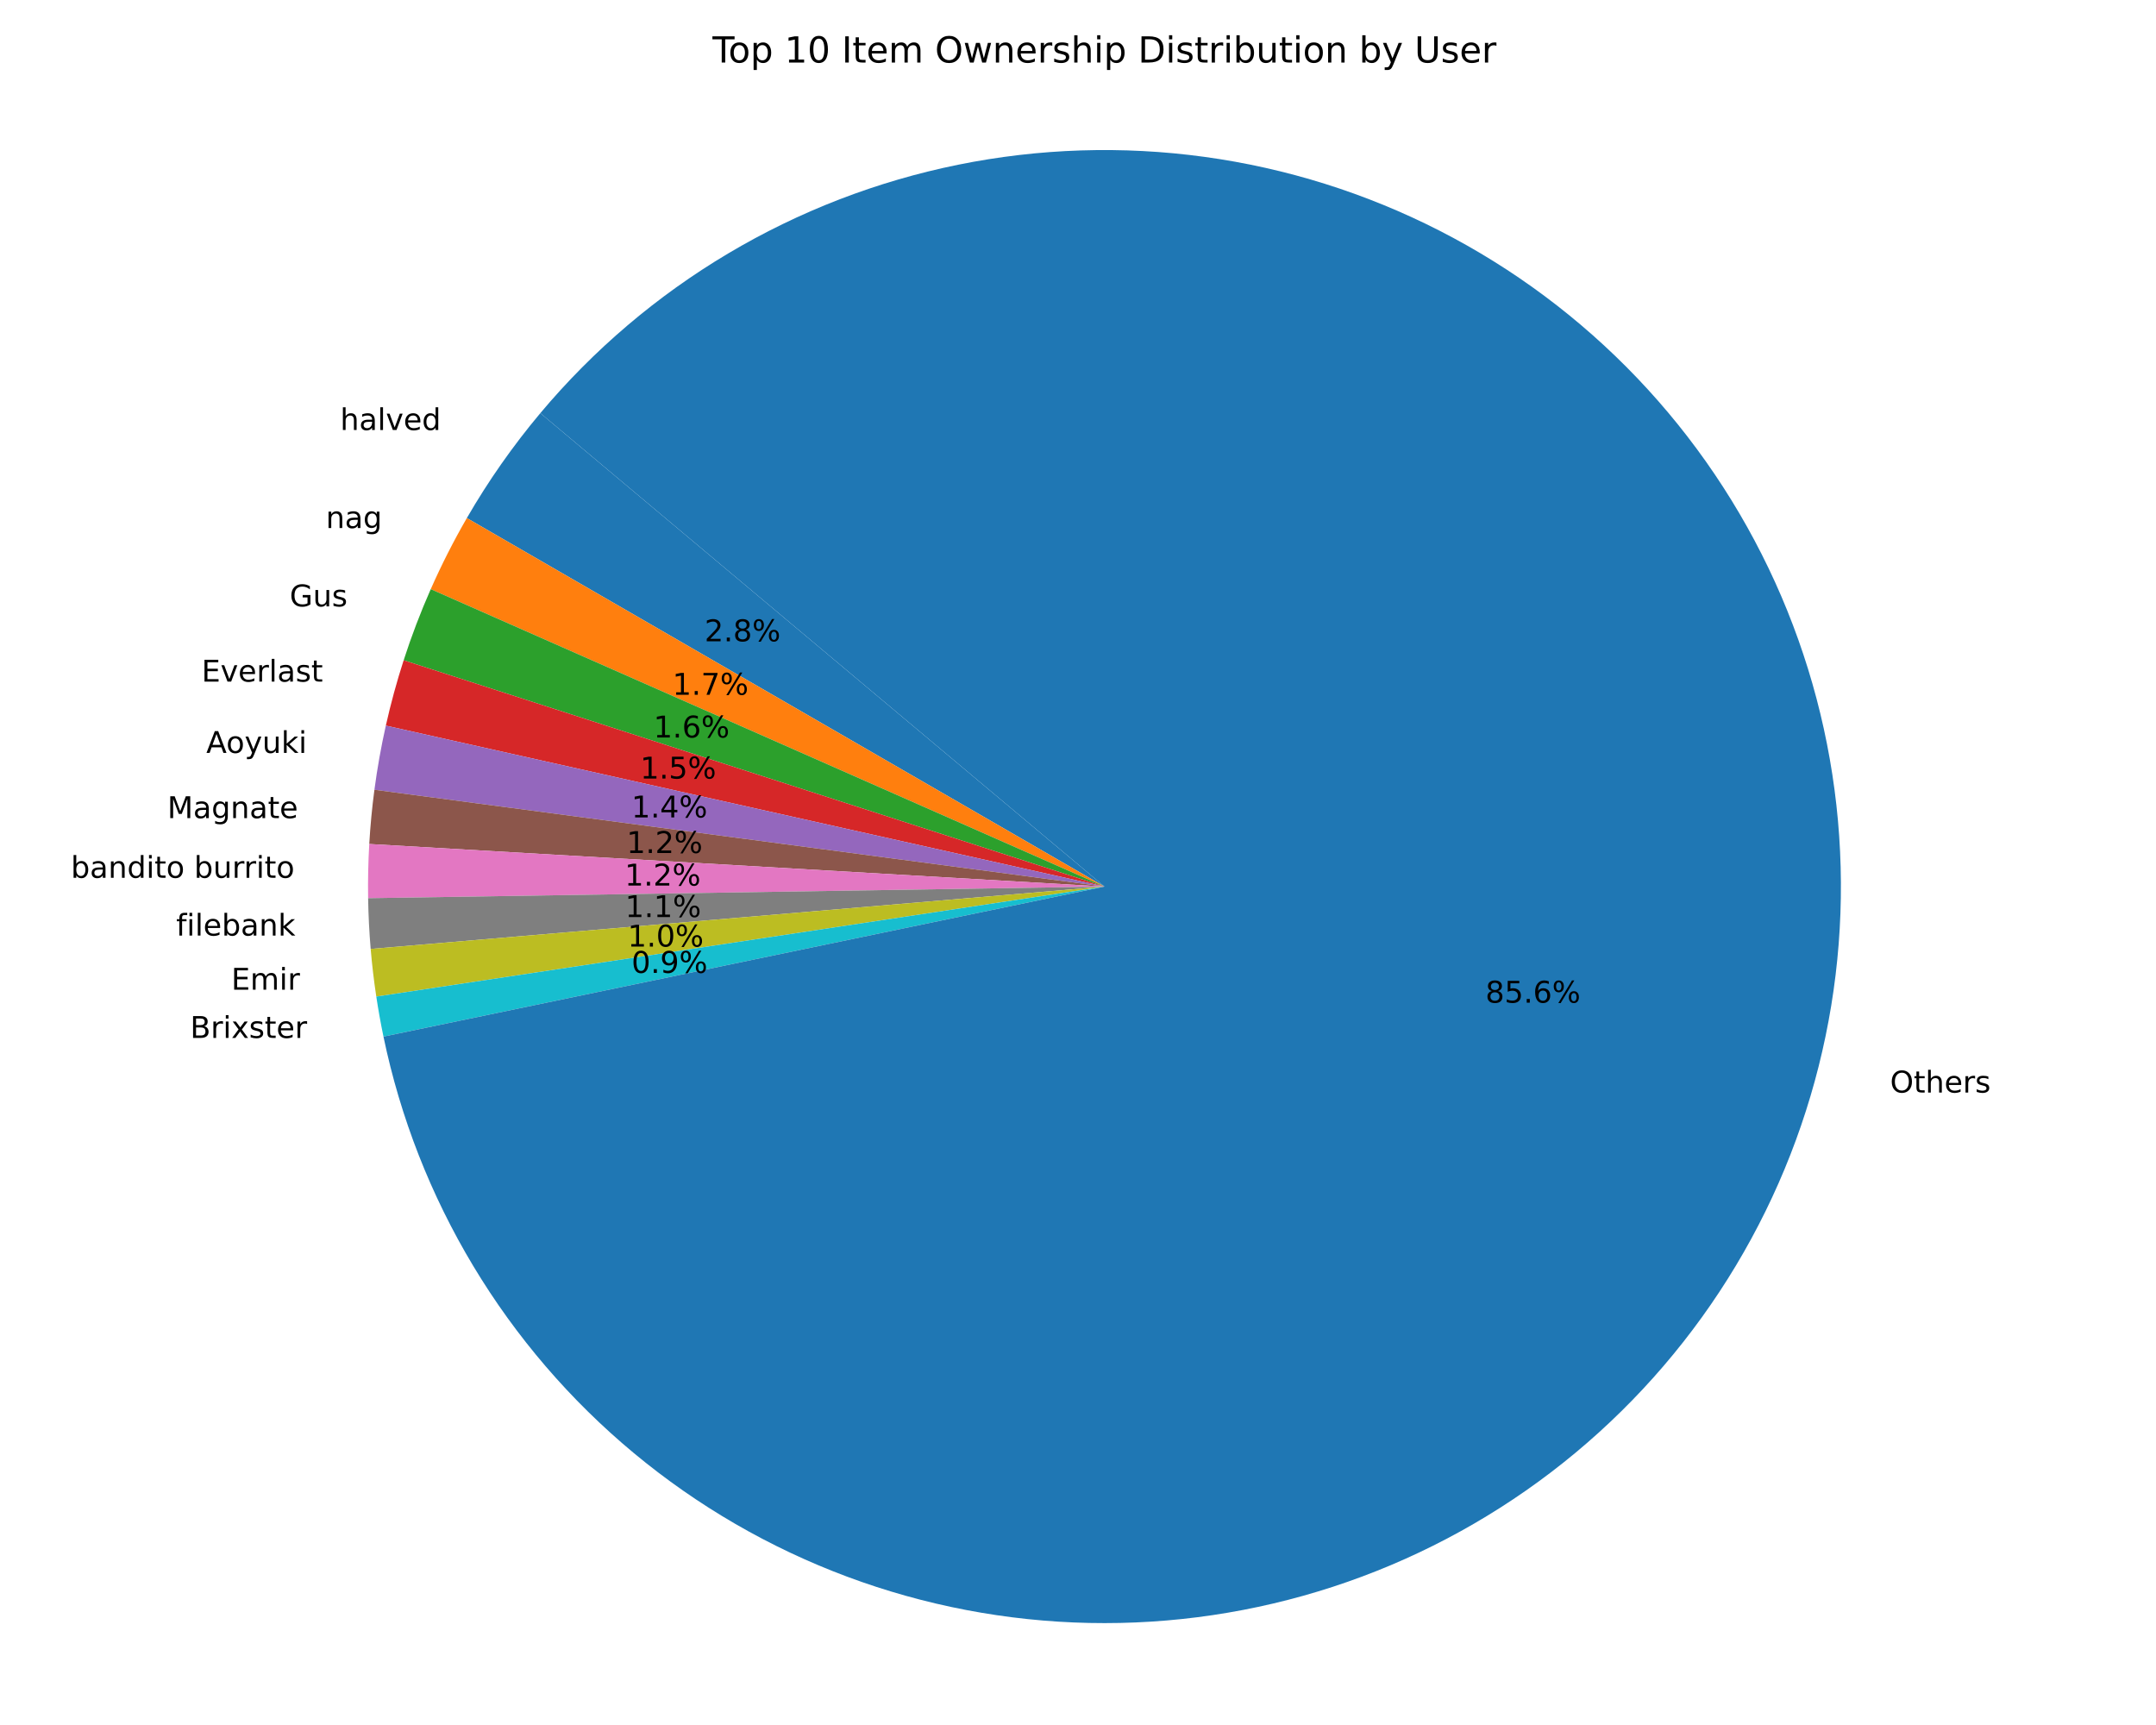
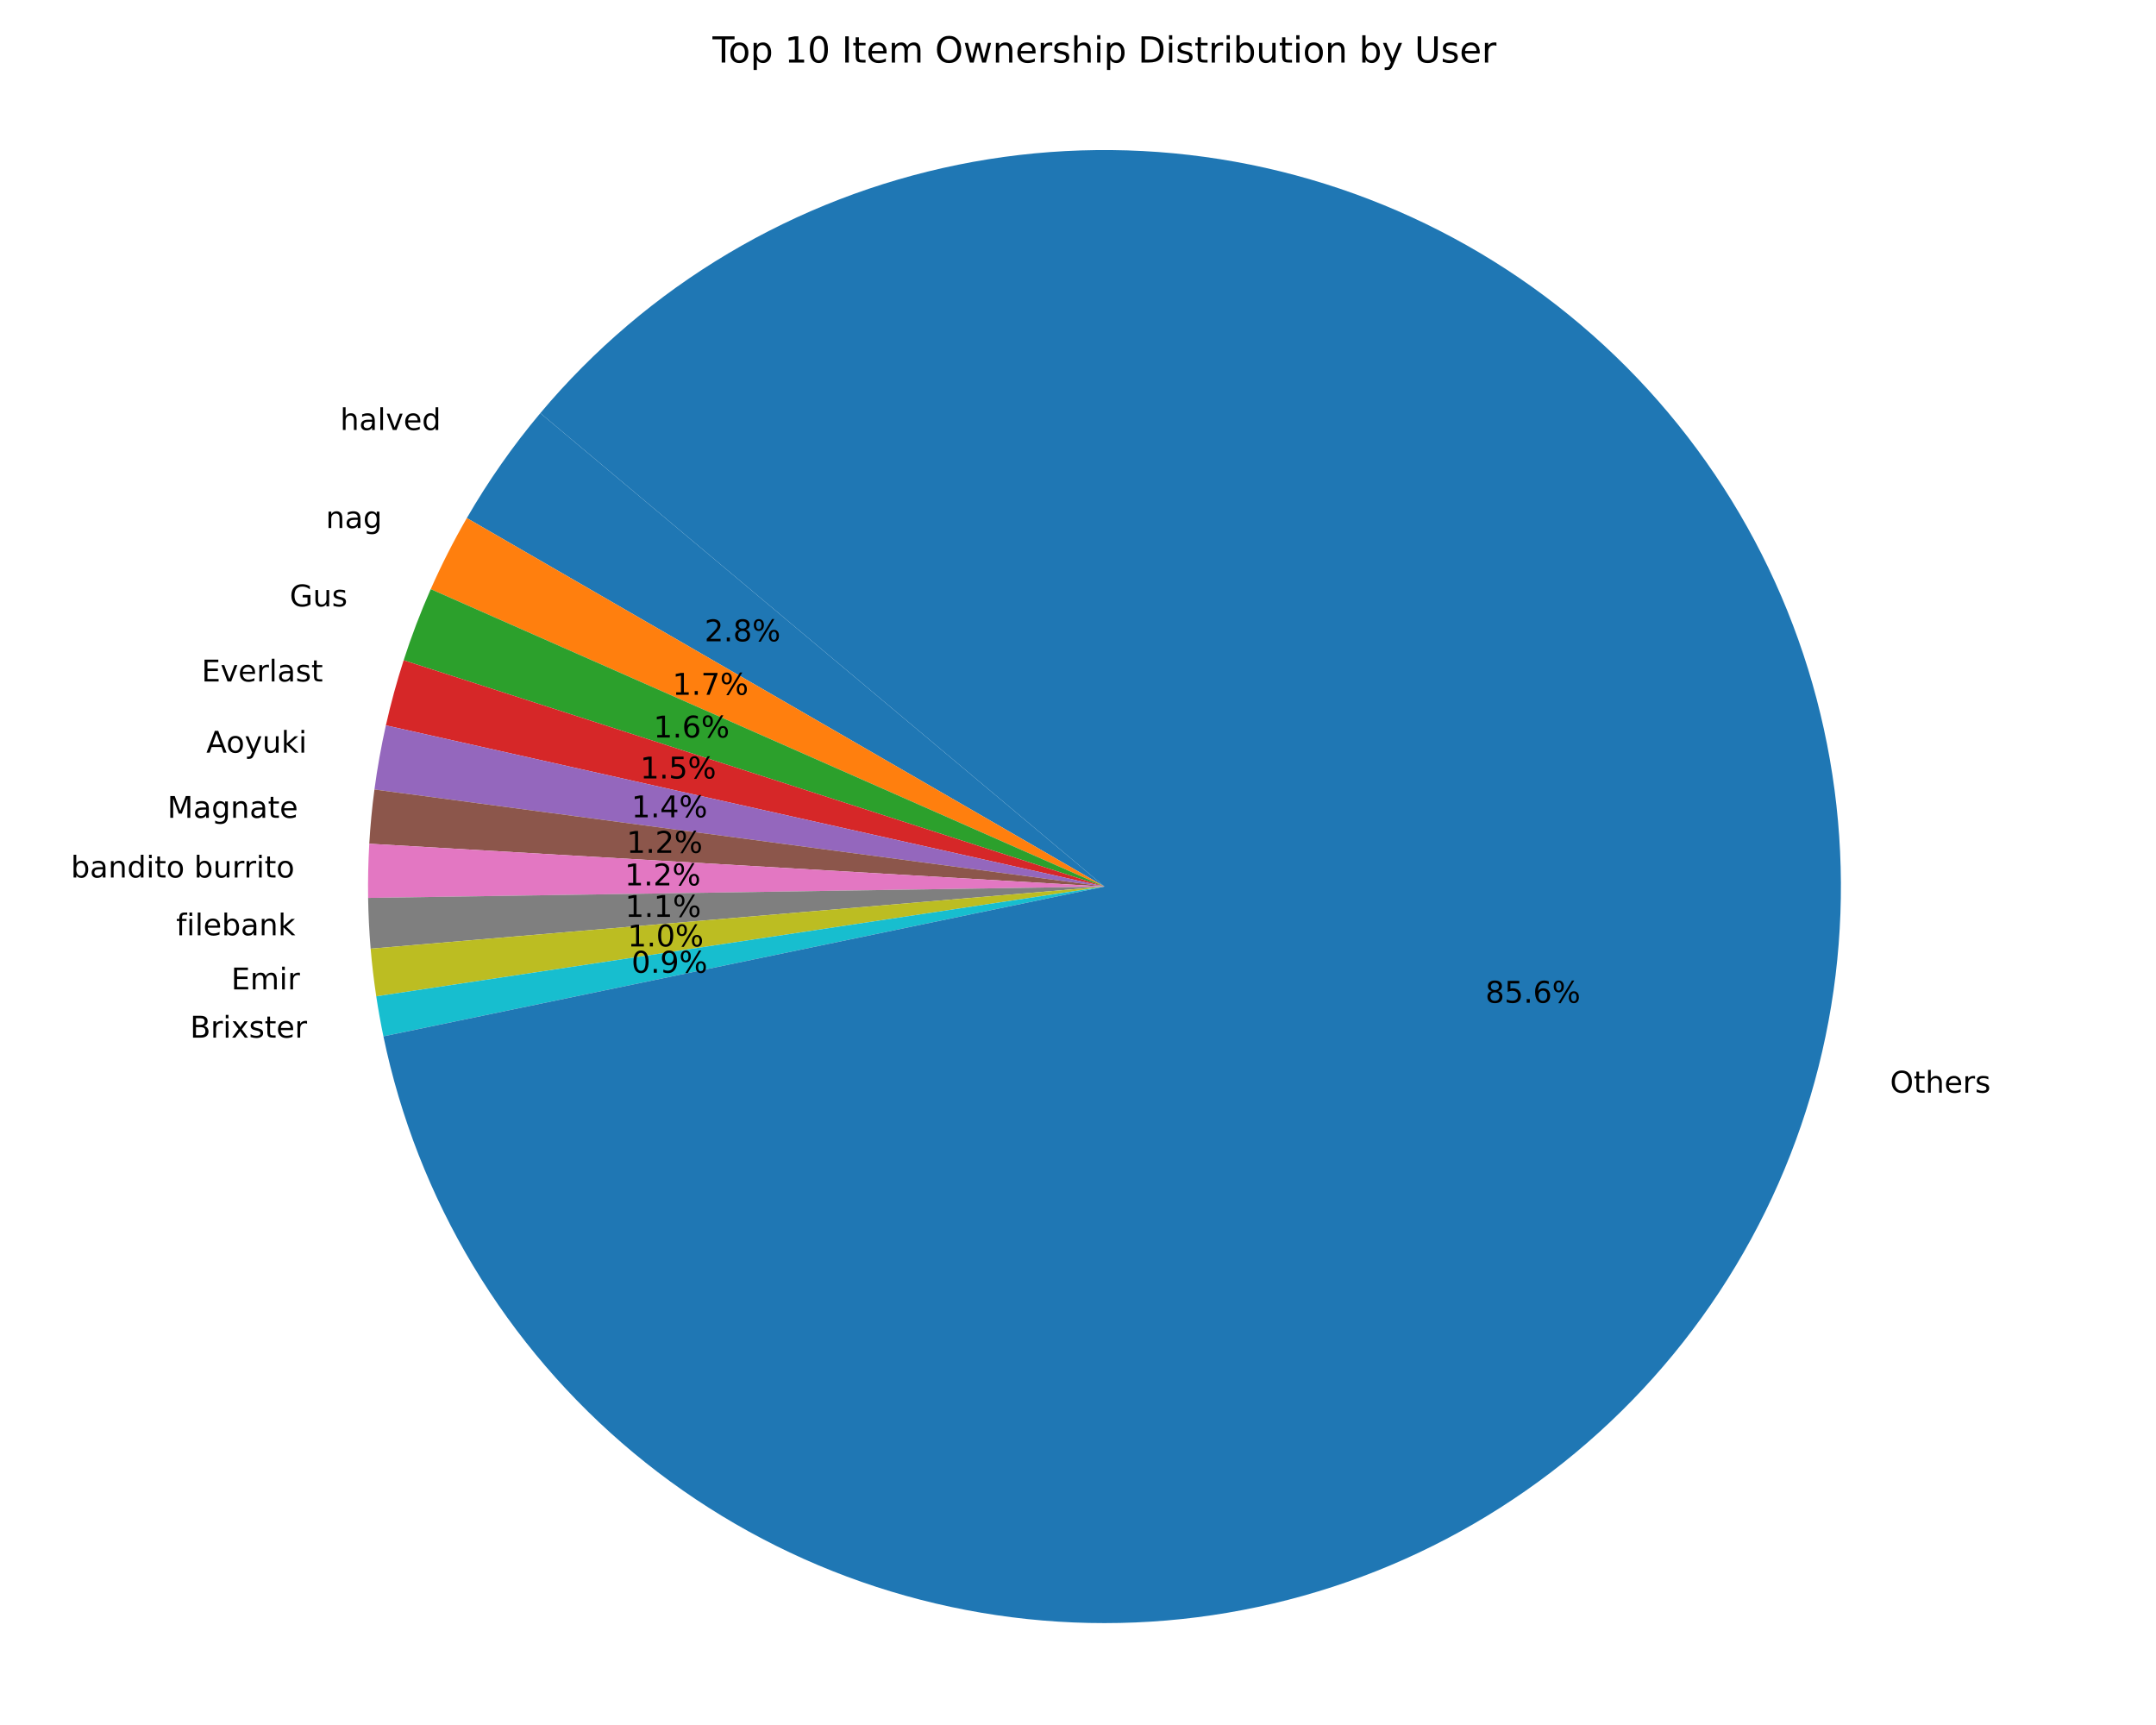
<svg xmlns="http://www.w3.org/2000/svg" xmlns:xlink="http://www.w3.org/1999/xlink" width="720pt" height="576pt" viewBox="0 0 720 576" version="1.1">
  <defs>
    <style type="text/css">*{stroke-linejoin: round; stroke-linecap: butt}</style>
  </defs>
  <g id="figure_1">
    <g id="patch_1">
      <path d="M 0 576  L 720 576  L 720 0  L 0 0  z " style="fill: #ffffff" />
    </g>
    <g id="axes_1">
      <g id="patch_2">
-         <path d="M 180.442 137.955  C 175.853 143.423 171.504 149.089 167.408 154.937  C 163.312 160.784 159.473 166.806 155.901 172.988  L 368.84 296.04  z " style="fill: #1f77b4" />
+         <path d="M 180.44 137.954  C 175.851 143.423 171.503 149.089 167.407 154.936  C 163.311 160.783 159.472 166.806 155.9 172.987  L 368.84 296.04  z " style="fill: #1f77b4" />
      </g>
      <g id="patch_3">
-         <path d="M 155.901 172.988  C 153.68 176.832 151.563 180.735 149.553 184.694  C 147.543 188.652 145.64 192.665 143.847 196.726  L 368.84 296.04  z " style="fill: #ff7f0e" />
+         <path d="M 155.9 172.987  C 153.678 176.831 151.561 180.735 149.551 184.693  C 147.541 188.652 145.639 192.664 143.846 196.726  L 368.84 296.04  z " style="fill: #ff7f0e" />
      </g>
      <g id="patch_4">
-         <path d="M 143.847 196.726  C 142.137 200.602 140.526 204.521 139.018 208.48  C 137.51 212.439 136.104 216.437 134.802 220.468  L 368.84 296.04  z " style="fill: #2ca02c" />
+         <path d="M 143.846 196.726  C 142.135 200.602 140.525 204.521 139.016 208.48  C 137.508 212.439 136.102 216.436 134.801 220.468  L 368.84 296.04  z " style="fill: #2ca02c" />
      </g>
      <g id="patch_5">
-         <path d="M 134.802 220.468  C 133.643 224.058 132.566 227.674 131.574 231.313  C 130.581 234.952 129.672 238.614 128.848 242.295  L 368.84 296.04  z " style="fill: #d62728" />
+         <path d="M 134.801 220.468  C 133.646 224.044 132.573 227.646 131.584 231.271  C 130.594 234.896 129.688 238.543 128.865 242.21  L 368.84 296.04  z " style="fill: #d62728" />
      </g>
      <g id="patch_6">
-         <path d="M 128.848 242.295  C 128.055 245.834 127.341 249.391 126.705 252.962  C 126.07 256.533 125.514 260.118 125.037 263.713  L 368.84 296.04  z " style="fill: #9467bd" />
+         <path d="M 128.865 242.21  C 128.071 245.749 127.356 249.305 126.719 252.876  C 126.083 256.447 125.525 260.031 125.047 263.627  L 368.84 296.04  z " style="fill: #9467bd" />
      </g>
      <g id="patch_7">
-         <path d="M 125.037 263.713  C 124.638 266.719 124.296 269.732 124.008 272.751  C 123.721 275.77 123.49 278.793 123.315 281.82  L 368.84 296.04  z " style="fill: #8c564b" />
+         <path d="M 125.047 263.627  C 124.647 266.633 124.303 269.646 124.015 272.664  C 123.727 275.683 123.495 278.706 123.318 281.734  L 368.84 296.04  z " style="fill: #8c564b" />
      </g>
      <g id="patch_8">
-         <path d="M 123.315 281.82  C 123.14 284.833 123.021 287.849 122.958 290.866  C 122.894 293.883 122.886 296.901 122.934 299.918  L 368.84 296.04  z " style="fill: #e377c2" />
+         <path d="M 123.318 281.734  C 123.143 284.746 123.023 287.762 122.958 290.779  C 122.894 293.796 122.885 296.814 122.931 299.831  L 368.84 296.04  z " style="fill: #e377c2" />
      </g>
      <g id="patch_9">
-         <path d="M 122.934 299.918  C 122.978 302.747 123.072 305.575 123.214 308.4  C 123.356 311.226 123.547 314.049 123.787 316.868  L 368.84 296.04  z " style="fill: #7f7f7f" />
+         <path d="M 122.931 299.831  C 122.975 302.66 123.067 305.488 123.208 308.313  C 123.349 311.139 123.539 313.962 123.778 316.781  L 368.84 296.04  z " style="fill: #7f7f7f" />
      </g>
      <g id="patch_10">
-         <path d="M 123.787 316.868  C 124.013 319.528 124.282 322.184 124.595 324.835  C 124.907 327.486 125.263 330.132 125.662 332.771  L 368.84 296.04  z " style="fill: #bcbd22" />
+         <path d="M 123.778 316.781  C 124.003 319.441 124.272 322.097 124.583 324.748  C 124.895 327.4 125.249 330.046 125.647 332.685  L 368.84 296.04  z " style="fill: #bcbd22" />
      </g>
      <g id="patch_11">
-         <path d="M 125.662 332.771  C 126 335.009 126.369 337.242 126.768 339.47  C 127.168 341.698 127.598 343.92 128.059 346.136  L 368.84 296.04  z " style="fill: #17becf" />
+         <path d="M 125.647 332.685  C 125.984 334.923 126.353 337.157 126.752 339.385  C 127.15 341.612 127.58 343.835 128.04 346.051  L 368.84 296.04  z " style="fill: #17becf" />
      </g>
      <g id="patch_12">
-         <path d="M 128.059 346.136  C 133.687 373.186 143.834 399.096 158.072 422.775  C 172.31 446.454 190.437 467.565 211.69 485.22  C 232.944 502.875 257.021 516.823 282.91 526.477  C 308.798 536.13 336.129 541.353 363.753 541.925  C 391.377 542.496 418.901 538.408 445.166 529.834  C 471.432 521.259 496.066 508.319 518.031 491.558  C 539.997 474.797 558.981 454.454 574.187 431.384  C 589.392 408.314 600.601 382.847 607.343 356.052  C 614.086 329.257 616.264 301.517 613.788 273.998  C 611.312 246.48 604.216 219.574 592.798 194.413  C 581.381 169.253 565.805 146.195 546.726 126.211  C 527.646 106.226 505.335 89.599 480.73 77.029  C 456.125 64.459 429.577 56.124 402.202 52.376  C 374.828 48.628 347.017 49.52 319.938 55.014  C 292.86 60.508 266.901 70.525 243.152 84.646  C 219.403 98.766 198.202 116.789 180.442 137.954  L 368.84 296.04  z " style="fill: #1f77b4" />
+         <path d="M 128.04 346.051  C 133.659 373.105 143.797 399.02 158.029 422.705  C 172.26 446.39 190.381 467.509 211.631 485.172  C 232.88 502.834 256.955 516.79 282.842 526.452  C 308.73 536.114 336.061 541.345 363.687 541.924  C 391.313 542.503 418.839 538.422 445.109 529.853  C 471.378 521.284 496.017 508.348 517.988 491.591  C 539.958 474.834 558.949 454.493 574.159 431.425  C 589.37 408.357 600.585 382.889 607.333 356.094  C 614.08 329.299 616.263 301.557 613.791 274.036  C 611.319 246.515 604.226 219.607 592.812 194.443  C 581.397 169.279 565.823 146.218 546.744 126.23  C 527.666 106.242 505.354 89.611 480.749 77.038  C 456.143 64.465 429.594 56.128 402.218 52.378  C 374.842 48.628 347.028 49.518 319.948 55.011  C 292.868 60.504 266.906 70.522 243.155 84.643  C 219.404 98.764 198.202 116.787 180.44 137.954  L 368.84 296.04  z " style="fill: #1f77b4" />
      </g>
      <g id="matplotlib.axis_1" />
      <g id="matplotlib.axis_2" />
      <g id="text_1">
-         <g transform="translate(113.6009 143.5856) scale(0.1 -0.1)">
+         <g transform="translate(113.5995 143.5853) scale(0.1 -0.1)">
          <defs>
            <path id="DejaVuSans-68" d="M 3513 2113  L 3513 0  L 2938 0  L 2938 2094  Q 2938 2591 2744 2837  Q 2550 3084 2163 3084  Q 1697 3084 1428 2787  Q 1159 2491 1159 1978  L 1159 0  L 581 0  L 581 4863  L 1159 4863  L 1159 2956  Q 1366 3272 1645 3428  Q 1925 3584 2291 3584  Q 2894 3584 3203 3211  Q 3513 2838 3513 2113  z " transform="scale(0.015625)" />
            <path id="DejaVuSans-61" d="M 2194 1759  Q 1497 1759 1228 1600  Q 959 1441 959 1056  Q 959 750 1161 570  Q 1363 391 1709 391  Q 2188 391 2477 730  Q 2766 1069 2766 1631  L 2766 1759  L 2194 1759  z M 3341 1997  L 3341 0  L 2766 0  L 2766 531  Q 2569 213 2275 61  Q 1981 -91 1556 -91  Q 1019 -91 701 211  Q 384 513 384 1019  Q 384 1609 779 1909  Q 1175 2209 1959 2209  L 2766 2209  L 2766 2266  Q 2766 2663 2505 2880  Q 2244 3097 1772 3097  Q 1472 3097 1187 3025  Q 903 2953 641 2809  L 641 3341  Q 956 3463 1253 3523  Q 1550 3584 1831 3584  Q 2591 3584 2966 3190  Q 3341 2797 3341 1997  z " transform="scale(0.015625)" />
            <path id="DejaVuSans-6c" d="M 603 4863  L 1178 4863  L 1178 0  L 603 0  L 603 4863  z " transform="scale(0.015625)" />
            <path id="DejaVuSans-76" d="M 191 3500  L 800 3500  L 1894 563  L 2988 3500  L 3597 3500  L 2284 0  L 1503 0  L 191 3500  z " transform="scale(0.015625)" />
            <path id="DejaVuSans-65" d="M 3597 1894  L 3597 1613  L 953 1613  Q 991 1019 1311 708  Q 1631 397 2203 397  Q 2534 397 2845 478  Q 3156 559 3463 722  L 3463 178  Q 3153 47 2828 -22  Q 2503 -91 2169 -91  Q 1331 -91 842 396  Q 353 884 353 1716  Q 353 2575 817 3079  Q 1281 3584 2069 3584  Q 2775 3584 3186 3129  Q 3597 2675 3597 1894  z M 3022 2063  Q 3016 2534 2758 2815  Q 2500 3097 2075 3097  Q 1594 3097 1305 2825  Q 1016 2553 972 2059  L 3022 2063  z " transform="scale(0.015625)" />
            <path id="DejaVuSans-64" d="M 2906 2969  L 2906 4863  L 3481 4863  L 3481 0  L 2906 0  L 2906 525  Q 2725 213 2448 61  Q 2172 -91 1784 -91  Q 1150 -91 751 415  Q 353 922 353 1747  Q 353 2572 751 3078  Q 1150 3584 1784 3584  Q 2172 3584 2448 3432  Q 2725 3281 2906 2969  z M 947 1747  Q 947 1113 1208 752  Q 1469 391 1925 391  Q 2381 391 2643 752  Q 2906 1113 2906 1747  Q 2906 2381 2643 2742  Q 2381 3103 1925 3103  Q 1469 3103 1208 2742  Q 947 2381 947 1747  z " transform="scale(0.015625)" />
          </defs>
          <use xlink:href="#DejaVuSans-68" />
          <use xlink:href="#DejaVuSans-61" transform="translate(63.37891 0)" />
          <use xlink:href="#DejaVuSans-6c" transform="translate(124.6582 0)" />
          <use xlink:href="#DejaVuSans-76" transform="translate(152.4414 0)" />
          <use xlink:href="#DejaVuSans-65" transform="translate(211.6211 0)" />
          <use xlink:href="#DejaVuSans-64" transform="translate(273.1445 0)" />
        </g>
      </g>
      <g id="text_2">
-         <g transform="translate(235.2788 214.1373) scale(0.1 -0.1)">
+         <g transform="translate(235.2776 214.1371) scale(0.1 -0.1)">
          <defs>
            <path id="DejaVuSans-32" d="M 1228 531  L 3431 531  L 3431 0  L 469 0  L 469 531  Q 828 903 1448 1529  Q 2069 2156 2228 2338  Q 2531 2678 2651 2914  Q 2772 3150 2772 3378  Q 2772 3750 2511 3984  Q 2250 4219 1831 4219  Q 1534 4219 1204 4116  Q 875 4013 500 3803  L 500 4441  Q 881 4594 1212 4672  Q 1544 4750 1819 4750  Q 2544 4750 2975 4387  Q 3406 4025 3406 3419  Q 3406 3131 3298 2873  Q 3191 2616 2906 2266  Q 2828 2175 2409 1742  Q 1991 1309 1228 531  z " transform="scale(0.015625)" />
            <path id="DejaVuSans-2e" d="M 684 794  L 1344 794  L 1344 0  L 684 0  L 684 794  z " transform="scale(0.015625)" />
            <path id="DejaVuSans-38" d="M 2034 2216  Q 1584 2216 1326 1975  Q 1069 1734 1069 1313  Q 1069 891 1326 650  Q 1584 409 2034 409  Q 2484 409 2743 651  Q 3003 894 3003 1313  Q 3003 1734 2745 1975  Q 2488 2216 2034 2216  z M 1403 2484  Q 997 2584 770 2862  Q 544 3141 544 3541  Q 544 4100 942 4425  Q 1341 4750 2034 4750  Q 2731 4750 3128 4425  Q 3525 4100 3525 3541  Q 3525 3141 3298 2862  Q 3072 2584 2669 2484  Q 3125 2378 3379 2068  Q 3634 1759 3634 1313  Q 3634 634 3220 271  Q 2806 -91 2034 -91  Q 1263 -91 848 271  Q 434 634 434 1313  Q 434 1759 690 2068  Q 947 2378 1403 2484  z M 1172 3481  Q 1172 3119 1398 2916  Q 1625 2713 2034 2713  Q 2441 2713 2670 2916  Q 2900 3119 2900 3481  Q 2900 3844 2670 4047  Q 2441 4250 2034 4250  Q 1625 4250 1398 4047  Q 1172 3844 1172 3481  z " transform="scale(0.015625)" />
            <path id="DejaVuSans-25" d="M 4653 2053  Q 4381 2053 4226 1822  Q 4072 1591 4072 1178  Q 4072 772 4226 539  Q 4381 306 4653 306  Q 4919 306 5073 539  Q 5228 772 5228 1178  Q 5228 1588 5073 1820  Q 4919 2053 4653 2053  z M 4653 2450  Q 5147 2450 5437 2106  Q 5728 1763 5728 1178  Q 5728 594 5436 251  Q 5144 -91 4653 -91  Q 4153 -91 3862 251  Q 3572 594 3572 1178  Q 3572 1766 3864 2108  Q 4156 2450 4653 2450  z M 1428 4353  Q 1159 4353 1004 4120  Q 850 3888 850 3481  Q 850 3069 1003 2837  Q 1156 2606 1428 2606  Q 1700 2606 1854 2837  Q 2009 3069 2009 3481  Q 2009 3884 1853 4118  Q 1697 4353 1428 4353  z M 4250 4750  L 4750 4750  L 1831 -91  L 1331 -91  L 4250 4750  z M 1428 4750  Q 1922 4750 2215 4408  Q 2509 4066 2509 3481  Q 2509 2891 2217 2550  Q 1925 2209 1428 2209  Q 931 2209 642 2551  Q 353 2894 353 3481  Q 353 4063 643 4406  Q 934 4750 1428 4750  z " transform="scale(0.015625)" />
          </defs>
          <use xlink:href="#DejaVuSans-32" />
          <use xlink:href="#DejaVuSans-2e" transform="translate(63.62305 0)" />
          <use xlink:href="#DejaVuSans-38" transform="translate(95.41016 0)" />
          <use xlink:href="#DejaVuSans-25" transform="translate(159.0332 0)" />
        </g>
      </g>
      <g id="text_3">
-         <g transform="translate(108.8098 176.3185) scale(0.1 -0.1)">
+         <g transform="translate(108.8084 176.3182) scale(0.1 -0.1)">
          <defs>
            <path id="DejaVuSans-6e" d="M 3513 2113  L 3513 0  L 2938 0  L 2938 2094  Q 2938 2591 2744 2837  Q 2550 3084 2163 3084  Q 1697 3084 1428 2787  Q 1159 2491 1159 1978  L 1159 0  L 581 0  L 581 3500  L 1159 3500  L 1159 2956  Q 1366 3272 1645 3428  Q 1925 3584 2291 3584  Q 2894 3584 3203 3211  Q 3513 2838 3513 2113  z " transform="scale(0.015625)" />
            <path id="DejaVuSans-67" d="M 2906 1791  Q 2906 2416 2648 2759  Q 2391 3103 1925 3103  Q 1463 3103 1205 2759  Q 947 2416 947 1791  Q 947 1169 1205 825  Q 1463 481 1925 481  Q 2391 481 2648 825  Q 2906 1169 2906 1791  z M 3481 434  Q 3481 -459 3084 -895  Q 2688 -1331 1869 -1331  Q 1566 -1331 1297 -1286  Q 1028 -1241 775 -1147  L 775 -588  Q 1028 -725 1275 -790  Q 1522 -856 1778 -856  Q 2344 -856 2625 -561  Q 2906 -266 2906 331  L 2906 616  Q 2728 306 2450 153  Q 2172 0 1784 0  Q 1141 0 747 490  Q 353 981 353 1791  Q 353 2603 747 3093  Q 1141 3584 1784 3584  Q 2172 3584 2450 3431  Q 2728 3278 2906 2969  L 2906 3500  L 3481 3500  L 3481 434  z " transform="scale(0.015625)" />
          </defs>
          <use xlink:href="#DejaVuSans-6e" />
          <use xlink:href="#DejaVuSans-61" transform="translate(63.37891 0)" />
          <use xlink:href="#DejaVuSans-67" transform="translate(124.6582 0)" />
        </g>
      </g>
      <g id="text_4">
-         <g transform="translate(224.5655 231.9916) scale(0.1 -0.1)">
+         <g transform="translate(224.5643 231.9914) scale(0.1 -0.1)">
          <defs>
            <path id="DejaVuSans-31" d="M 794 531  L 1825 531  L 1825 4091  L 703 3866  L 703 4441  L 1819 4666  L 2450 4666  L 2450 531  L 3481 531  L 3481 0  L 794 0  L 794 531  z " transform="scale(0.015625)" />
            <path id="DejaVuSans-37" d="M 525 4666  L 3525 4666  L 3525 4397  L 1831 0  L 1172 0  L 2766 4134  L 525 4134  L 525 4666  z " transform="scale(0.015625)" />
          </defs>
          <use xlink:href="#DejaVuSans-31" />
          <use xlink:href="#DejaVuSans-2e" transform="translate(63.62305 0)" />
          <use xlink:href="#DejaVuSans-37" transform="translate(95.41016 0)" />
          <use xlink:href="#DejaVuSans-25" transform="translate(159.0332 0)" />
        </g>
      </g>
      <g id="text_5">
-         <g transform="translate(96.74029 202.4837) scale(0.1 -0.1)">
+         <g transform="translate(96.73884 202.4835) scale(0.1 -0.1)">
          <defs>
            <path id="DejaVuSans-47" d="M 3809 666  L 3809 1919  L 2778 1919  L 2778 2438  L 4434 2438  L 4434 434  Q 4069 175 3628 42  Q 3188 -91 2688 -91  Q 1594 -91 976 548  Q 359 1188 359 2328  Q 359 3472 976 4111  Q 1594 4750 2688 4750  Q 3144 4750 3555 4637  Q 3966 4525 4313 4306  L 4313 3634  Q 3963 3931 3569 4081  Q 3175 4231 2741 4231  Q 1884 4231 1454 3753  Q 1025 3275 1025 2328  Q 1025 1384 1454 906  Q 1884 428 2741 428  Q 3075 428 3337 486  Q 3600 544 3809 666  z " transform="scale(0.015625)" />
            <path id="DejaVuSans-75" d="M 544 1381  L 544 3500  L 1119 3500  L 1119 1403  Q 1119 906 1312 657  Q 1506 409 1894 409  Q 2359 409 2629 706  Q 2900 1003 2900 1516  L 2900 3500  L 3475 3500  L 3475 0  L 2900 0  L 2900 538  Q 2691 219 2414 64  Q 2138 -91 1772 -91  Q 1169 -91 856 284  Q 544 659 544 1381  z M 1991 3584  L 1991 3584  z " transform="scale(0.015625)" />
            <path id="DejaVuSans-73" d="M 2834 3397  L 2834 2853  Q 2591 2978 2328 3040  Q 2066 3103 1784 3103  Q 1356 3103 1142 2972  Q 928 2841 928 2578  Q 928 2378 1081 2264  Q 1234 2150 1697 2047  L 1894 2003  Q 2506 1872 2764 1633  Q 3022 1394 3022 966  Q 3022 478 2636 193  Q 2250 -91 1575 -91  Q 1294 -91 989 -36  Q 684 19 347 128  L 347 722  Q 666 556 975 473  Q 1284 391 1588 391  Q 1994 391 2212 530  Q 2431 669 2431 922  Q 2431 1156 2273 1281  Q 2116 1406 1581 1522  L 1381 1569  Q 847 1681 609 1914  Q 372 2147 372 2553  Q 372 3047 722 3315  Q 1072 3584 1716 3584  Q 2034 3584 2315 3537  Q 2597 3491 2834 3397  z " transform="scale(0.015625)" />
          </defs>
          <use xlink:href="#DejaVuSans-47" />
          <use xlink:href="#DejaVuSans-75" transform="translate(77.49023 0)" />
          <use xlink:href="#DejaVuSans-73" transform="translate(140.8691 0)" />
        </g>
      </g>
      <g id="text_6">
-         <g transform="translate(218.2446 246.2636) scale(0.1 -0.1)">
+         <g transform="translate(218.2434 246.2634) scale(0.1 -0.1)">
          <defs>
            <path id="DejaVuSans-36" d="M 2113 2584  Q 1688 2584 1439 2293  Q 1191 2003 1191 1497  Q 1191 994 1439 701  Q 1688 409 2113 409  Q 2538 409 2786 701  Q 3034 994 3034 1497  Q 3034 2003 2786 2293  Q 2538 2584 2113 2584  z M 3366 4563  L 3366 3988  Q 3128 4100 2886 4159  Q 2644 4219 2406 4219  Q 1781 4219 1451 3797  Q 1122 3375 1075 2522  Q 1259 2794 1537 2939  Q 1816 3084 2150 3084  Q 2853 3084 3261 2657  Q 3669 2231 3669 1497  Q 3669 778 3244 343  Q 2819 -91 2113 -91  Q 1303 -91 875 529  Q 447 1150 447 2328  Q 447 3434 972 4092  Q 1497 4750 2381 4750  Q 2619 4750 2861 4703  Q 3103 4656 3366 4563  z " transform="scale(0.015625)" />
          </defs>
          <use xlink:href="#DejaVuSans-31" />
          <use xlink:href="#DejaVuSans-2e" transform="translate(63.62305 0)" />
          <use xlink:href="#DejaVuSans-36" transform="translate(95.41016 0)" />
          <use xlink:href="#DejaVuSans-25" transform="translate(159.0332 0)" />
        </g>
      </g>
      <g id="text_7">
-         <g transform="translate(67.30948 227.5997) scale(0.1 -0.1)">
+         <g transform="translate(67.32061 227.5533) scale(0.1 -0.1)">
          <defs>
            <path id="DejaVuSans-45" d="M 628 4666  L 3578 4666  L 3578 4134  L 1259 4134  L 1259 2753  L 3481 2753  L 3481 2222  L 1259 2222  L 1259 531  L 3634 531  L 3634 0  L 628 0  L 628 4666  z " transform="scale(0.015625)" />
            <path id="DejaVuSans-72" d="M 2631 2963  Q 2534 3019 2420 3045  Q 2306 3072 2169 3072  Q 1681 3072 1420 2755  Q 1159 2438 1159 1844  L 1159 0  L 581 0  L 581 3500  L 1159 3500  L 1159 2956  Q 1341 3275 1631 3429  Q 1922 3584 2338 3584  Q 2397 3584 2469 3576  Q 2541 3569 2628 3553  L 2631 2963  z " transform="scale(0.015625)" />
            <path id="DejaVuSans-74" d="M 1172 4494  L 1172 3500  L 2356 3500  L 2356 3053  L 1172 3053  L 1172 1153  Q 1172 725 1289 603  Q 1406 481 1766 481  L 2356 481  L 2356 0  L 1766 0  Q 1100 0 847 248  Q 594 497 594 1153  L 594 3053  L 172 3053  L 172 3500  L 594 3500  L 594 4494  L 1172 4494  z " transform="scale(0.015625)" />
          </defs>
          <use xlink:href="#DejaVuSans-45" />
          <use xlink:href="#DejaVuSans-76" transform="translate(63.18359 0)" />
          <use xlink:href="#DejaVuSans-65" transform="translate(122.3633 0)" />
          <use xlink:href="#DejaVuSans-72" transform="translate(183.8867 0)" />
          <use xlink:href="#DejaVuSans-6c" transform="translate(225 0)" />
          <use xlink:href="#DejaVuSans-61" transform="translate(252.7832 0)" />
          <use xlink:href="#DejaVuSans-73" transform="translate(314.0625 0)" />
          <use xlink:href="#DejaVuSans-74" transform="translate(366.1621 0)" />
        </g>
      </g>
      <g id="text_8">
-         <g transform="translate(213.778 259.9632) scale(0.1 -0.1)">
+         <g transform="translate(213.7837 259.9379) scale(0.1 -0.1)">
          <defs>
            <path id="DejaVuSans-35" d="M 691 4666  L 3169 4666  L 3169 4134  L 1269 4134  L 1269 2991  Q 1406 3038 1543 3061  Q 1681 3084 1819 3084  Q 2600 3084 3056 2656  Q 3513 2228 3513 1497  Q 3513 744 3044 326  Q 2575 -91 1722 -91  Q 1428 -91 1123 -41  Q 819 9 494 109  L 494 744  Q 775 591 1075 516  Q 1375 441 1709 441  Q 2250 441 2565 725  Q 2881 1009 2881 1497  Q 2881 1984 2565 2268  Q 2250 2553 1709 2553  Q 1456 2553 1204 2497  Q 953 2441 691 2322  L 691 4666  z " transform="scale(0.015625)" />
          </defs>
          <use xlink:href="#DejaVuSans-31" />
          <use xlink:href="#DejaVuSans-2e" transform="translate(63.62305 0)" />
          <use xlink:href="#DejaVuSans-35" transform="translate(95.41016 0)" />
          <use xlink:href="#DejaVuSans-25" transform="translate(159.0332 0)" />
        </g>
      </g>
      <g id="text_9">
-         <g transform="translate(68.88248 251.4135) scale(0.1 -0.1)">
+         <g transform="translate(68.89779 251.3192) scale(0.1 -0.1)">
          <defs>
            <path id="DejaVuSans-41" d="M 2188 4044  L 1331 1722  L 3047 1722  L 2188 4044  z M 1831 4666  L 2547 4666  L 4325 0  L 3669 0  L 3244 1197  L 1141 1197  L 716 0  L 50 0  L 1831 4666  z " transform="scale(0.015625)" />
            <path id="DejaVuSans-6f" d="M 1959 3097  Q 1497 3097 1228 2736  Q 959 2375 959 1747  Q 959 1119 1226 758  Q 1494 397 1959 397  Q 2419 397 2687 759  Q 2956 1122 2956 1747  Q 2956 2369 2687 2733  Q 2419 3097 1959 3097  z M 1959 3584  Q 2709 3584 3137 3096  Q 3566 2609 3566 1747  Q 3566 888 3137 398  Q 2709 -91 1959 -91  Q 1206 -91 779 398  Q 353 888 353 1747  Q 353 2609 779 3096  Q 1206 3584 1959 3584  z " transform="scale(0.015625)" />
            <path id="DejaVuSans-79" d="M 2059 -325  Q 1816 -950 1584 -1140  Q 1353 -1331 966 -1331  L 506 -1331  L 506 -850  L 844 -850  Q 1081 -850 1212 -737  Q 1344 -625 1503 -206  L 1606 56  L 191 3500  L 800 3500  L 1894 763  L 2988 3500  L 3597 3500  L 2059 -325  z " transform="scale(0.015625)" />
            <path id="DejaVuSans-6b" d="M 581 4863  L 1159 4863  L 1159 1991  L 2875 3500  L 3609 3500  L 1753 1863  L 3688 0  L 2938 0  L 1159 1709  L 1159 0  L 581 0  L 581 4863  z " transform="scale(0.015625)" />
            <path id="DejaVuSans-69" d="M 603 3500  L 1178 3500  L 1178 0  L 603 0  L 603 3500  z M 603 4863  L 1178 4863  L 1178 4134  L 603 4134  L 603 4863  z " transform="scale(0.015625)" />
          </defs>
          <use xlink:href="#DejaVuSans-41" />
          <use xlink:href="#DejaVuSans-6f" transform="translate(66.6582 0)" />
          <use xlink:href="#DejaVuSans-79" transform="translate(127.8398 0)" />
          <use xlink:href="#DejaVuSans-75" transform="translate(187.0195 0)" />
          <use xlink:href="#DejaVuSans-6b" transform="translate(250.3984 0)" />
          <use xlink:href="#DejaVuSans-69" transform="translate(308.3086 0)" />
        </g>
      </g>
      <g id="text_10">
-         <g transform="translate(210.8571 272.9526) scale(0.1 -0.1)">
+         <g transform="translate(210.865 272.9011) scale(0.1 -0.1)">
          <defs>
            <path id="DejaVuSans-34" d="M 2419 4116  L 825 1625  L 2419 1625  L 2419 4116  z M 2253 4666  L 3047 4666  L 3047 1625  L 3713 1625  L 3713 1100  L 3047 1100  L 3047 0  L 2419 0  L 2419 1100  L 313 1100  L 313 1709  L 2253 4666  z " transform="scale(0.015625)" />
          </defs>
          <use xlink:href="#DejaVuSans-31" />
          <use xlink:href="#DejaVuSans-2e" transform="translate(63.62305 0)" />
          <use xlink:href="#DejaVuSans-34" transform="translate(95.41016 0)" />
          <use xlink:href="#DejaVuSans-25" transform="translate(159.0332 0)" />
        </g>
      </g>
      <g id="text_11">
-         <g transform="translate(55.88144 273.1814) scale(0.1 -0.1)">
+         <g transform="translate(55.88903 273.0861) scale(0.1 -0.1)">
          <defs>
            <path id="DejaVuSans-4d" d="M 628 4666  L 1569 4666  L 2759 1491  L 3956 4666  L 4897 4666  L 4897 0  L 4281 0  L 4281 4097  L 3078 897  L 2444 897  L 1241 4097  L 1241 0  L 628 0  L 628 4666  z " transform="scale(0.015625)" />
          </defs>
          <use xlink:href="#DejaVuSans-4d" />
          <use xlink:href="#DejaVuSans-61" transform="translate(86.2793 0)" />
          <use xlink:href="#DejaVuSans-67" transform="translate(147.5586 0)" />
          <use xlink:href="#DejaVuSans-6e" transform="translate(211.0352 0)" />
          <use xlink:href="#DejaVuSans-61" transform="translate(274.4141 0)" />
          <use xlink:href="#DejaVuSans-74" transform="translate(335.6934 0)" />
          <use xlink:href="#DejaVuSans-65" transform="translate(374.9023 0)" />
        </g>
      </g>
      <g id="text_12">
-         <g transform="translate(209.2389 284.8259) scale(0.1 -0.1)">
+         <g transform="translate(209.2426 284.7739) scale(0.1 -0.1)">
          <use xlink:href="#DejaVuSans-31" />
          <use xlink:href="#DejaVuSans-2e" transform="translate(63.62305 0)" />
          <use xlink:href="#DejaVuSans-32" transform="translate(95.41016 0)" />
          <use xlink:href="#DejaVuSans-25" transform="translate(159.0332 0)" />
        </g>
      </g>
      <g id="text_13">
-         <g transform="translate(23.66158 293.1078) scale(0.1 -0.1)">
+         <g transform="translate(23.66212 293.0121) scale(0.1 -0.1)">
          <defs>
            <path id="DejaVuSans-62" d="M 3116 1747  Q 3116 2381 2855 2742  Q 2594 3103 2138 3103  Q 1681 3103 1420 2742  Q 1159 2381 1159 1747  Q 1159 1113 1420 752  Q 1681 391 2138 391  Q 2594 391 2855 752  Q 3116 1113 3116 1747  z M 1159 2969  Q 1341 3281 1617 3432  Q 1894 3584 2278 3584  Q 2916 3584 3314 3078  Q 3713 2572 3713 1747  Q 3713 922 3314 415  Q 2916 -91 2278 -91  Q 1894 -91 1617 61  Q 1341 213 1159 525  L 1159 0  L 581 0  L 581 4863  L 1159 4863  L 1159 2969  z " transform="scale(0.015625)" />
            <path id="DejaVuSans-20" transform="scale(0.015625)" />
          </defs>
          <use xlink:href="#DejaVuSans-62" />
          <use xlink:href="#DejaVuSans-61" transform="translate(63.47656 0)" />
          <use xlink:href="#DejaVuSans-6e" transform="translate(124.7559 0)" />
          <use xlink:href="#DejaVuSans-64" transform="translate(188.1348 0)" />
          <use xlink:href="#DejaVuSans-69" transform="translate(251.6113 0)" />
          <use xlink:href="#DejaVuSans-74" transform="translate(279.3945 0)" />
          <use xlink:href="#DejaVuSans-6f" transform="translate(318.6035 0)" />
          <use xlink:href="#DejaVuSans-20" transform="translate(379.7852 0)" />
          <use xlink:href="#DejaVuSans-62" transform="translate(411.5723 0)" />
          <use xlink:href="#DejaVuSans-75" transform="translate(475.0488 0)" />
          <use xlink:href="#DejaVuSans-72" transform="translate(538.4277 0)" />
          <use xlink:href="#DejaVuSans-72" transform="translate(577.791 0)" />
          <use xlink:href="#DejaVuSans-69" transform="translate(618.9043 0)" />
          <use xlink:href="#DejaVuSans-74" transform="translate(646.6875 0)" />
          <use xlink:href="#DejaVuSans-6f" transform="translate(685.8965 0)" />
        </g>
      </g>
      <g id="text_14">
-         <g transform="translate(208.6085 295.6949) scale(0.1 -0.1)">
+         <g transform="translate(208.6084 295.6427) scale(0.1 -0.1)">
          <use xlink:href="#DejaVuSans-31" />
          <use xlink:href="#DejaVuSans-2e" transform="translate(63.62305 0)" />
          <use xlink:href="#DejaVuSans-32" transform="translate(95.41016 0)" />
          <use xlink:href="#DejaVuSans-25" transform="translate(159.0332 0)" />
        </g>
      </g>
      <g id="text_15">
-         <g transform="translate(58.81702 312.3957) scale(0.1 -0.1)">
+         <g transform="translate(58.81073 312.3001) scale(0.1 -0.1)">
          <defs>
            <path id="DejaVuSans-66" d="M 2375 4863  L 2375 4384  L 1825 4384  Q 1516 4384 1395 4259  Q 1275 4134 1275 3809  L 1275 3500  L 2222 3500  L 2222 3053  L 1275 3053  L 1275 0  L 697 0  L 697 3053  L 147 3053  L 147 3500  L 697 3500  L 697 3744  Q 697 4328 969 4595  Q 1241 4863 1831 4863  L 2375 4863  z " transform="scale(0.015625)" />
          </defs>
          <use xlink:href="#DejaVuSans-66" />
          <use xlink:href="#DejaVuSans-69" transform="translate(35.20508 0)" />
          <use xlink:href="#DejaVuSans-6c" transform="translate(62.98828 0)" />
          <use xlink:href="#DejaVuSans-65" transform="translate(90.77148 0)" />
          <use xlink:href="#DejaVuSans-62" transform="translate(152.2949 0)" />
          <use xlink:href="#DejaVuSans-61" transform="translate(215.7715 0)" />
          <use xlink:href="#DejaVuSans-6e" transform="translate(277.0508 0)" />
          <use xlink:href="#DejaVuSans-6b" transform="translate(340.4297 0)" />
        </g>
      </g>
      <g id="text_16">
-         <g transform="translate(208.7623 306.2156) scale(0.1 -0.1)">
+         <g transform="translate(208.7585 306.1634) scale(0.1 -0.1)">
          <use xlink:href="#DejaVuSans-31" />
          <use xlink:href="#DejaVuSans-2e" transform="translate(63.62305 0)" />
          <use xlink:href="#DejaVuSans-31" transform="translate(95.41016 0)" />
          <use xlink:href="#DejaVuSans-25" transform="translate(159.0332 0)" />
        </g>
      </g>
      <g id="text_17">
-         <g transform="translate(77.22172 330.4737) scale(0.1 -0.1)">
+         <g transform="translate(77.20904 330.3786) scale(0.1 -0.1)">
          <defs>
            <path id="DejaVuSans-6d" d="M 3328 2828  Q 3544 3216 3844 3400  Q 4144 3584 4550 3584  Q 5097 3584 5394 3201  Q 5691 2819 5691 2113  L 5691 0  L 5113 0  L 5113 2094  Q 5113 2597 4934 2840  Q 4756 3084 4391 3084  Q 3944 3084 3684 2787  Q 3425 2491 3425 1978  L 3425 0  L 2847 0  L 2847 2094  Q 2847 2600 2669 2842  Q 2491 3084 2119 3084  Q 1678 3084 1418 2786  Q 1159 2488 1159 1978  L 1159 0  L 581 0  L 581 3500  L 1159 3500  L 1159 2956  Q 1356 3278 1631 3431  Q 1906 3584 2284 3584  Q 2666 3584 2933 3390  Q 3200 3197 3328 2828  z " transform="scale(0.015625)" />
          </defs>
          <use xlink:href="#DejaVuSans-45" />
          <use xlink:href="#DejaVuSans-6d" transform="translate(63.18359 0)" />
          <use xlink:href="#DejaVuSans-69" transform="translate(160.5957 0)" />
          <use xlink:href="#DejaVuSans-72" transform="translate(188.3789 0)" />
        </g>
      </g>
      <g id="text_18">
-         <g transform="translate(209.5907 316.0762) scale(0.1 -0.1)">
+         <g transform="translate(209.5834 316.0244) scale(0.1 -0.1)">
          <defs>
            <path id="DejaVuSans-30" d="M 2034 4250  Q 1547 4250 1301 3770  Q 1056 3291 1056 2328  Q 1056 1369 1301 889  Q 1547 409 2034 409  Q 2525 409 2770 889  Q 3016 1369 3016 2328  Q 3016 3291 2770 3770  Q 2525 4250 2034 4250  z M 2034 4750  Q 2819 4750 3233 4129  Q 3647 3509 3647 2328  Q 3647 1150 3233 529  Q 2819 -91 2034 -91  Q 1250 -91 836 529  Q 422 1150 422 2328  Q 422 3509 836 4129  Q 1250 4750 2034 4750  z " transform="scale(0.015625)" />
          </defs>
          <use xlink:href="#DejaVuSans-31" />
          <use xlink:href="#DejaVuSans-2e" transform="translate(63.62305 0)" />
          <use xlink:href="#DejaVuSans-30" transform="translate(95.41016 0)" />
          <use xlink:href="#DejaVuSans-25" transform="translate(159.0332 0)" />
        </g>
      </g>
      <g id="text_19">
-         <g transform="translate(63.49856 346.5725) scale(0.1 -0.1)">
+         <g transform="translate(63.48019 346.4784) scale(0.1 -0.1)">
          <defs>
            <path id="DejaVuSans-42" d="M 1259 2228  L 1259 519  L 2272 519  Q 2781 519 3026 730  Q 3272 941 3272 1375  Q 3272 1813 3026 2020  Q 2781 2228 2272 2228  L 1259 2228  z M 1259 4147  L 1259 2741  L 2194 2741  Q 2656 2741 2882 2914  Q 3109 3088 3109 3444  Q 3109 3797 2882 3972  Q 2656 4147 2194 4147  L 1259 4147  z M 628 4666  L 2241 4666  Q 2963 4666 3353 4366  Q 3744 4066 3744 3513  Q 3744 3084 3544 2831  Q 3344 2578 2956 2516  Q 3422 2416 3680 2098  Q 3938 1781 3938 1306  Q 3938 681 3513 340  Q 3088 0 2303 0  L 628 0  L 628 4666  z " transform="scale(0.015625)" />
            <path id="DejaVuSans-78" d="M 3513 3500  L 2247 1797  L 3578 0  L 2900 0  L 1881 1375  L 863 0  L 184 0  L 1544 1831  L 300 3500  L 978 3500  L 1906 2253  L 2834 3500  L 3513 3500  z " transform="scale(0.015625)" />
          </defs>
          <use xlink:href="#DejaVuSans-42" />
          <use xlink:href="#DejaVuSans-72" transform="translate(68.60352 0)" />
          <use xlink:href="#DejaVuSans-69" transform="translate(109.7168 0)" />
          <use xlink:href="#DejaVuSans-78" transform="translate(137.5 0)" />
          <use xlink:href="#DejaVuSans-73" transform="translate(196.6797 0)" />
          <use xlink:href="#DejaVuSans-74" transform="translate(248.7793 0)" />
          <use xlink:href="#DejaVuSans-65" transform="translate(287.9883 0)" />
          <use xlink:href="#DejaVuSans-72" transform="translate(349.5117 0)" />
        </g>
      </g>
      <g id="text_20">
-         <g transform="translate(210.8948 324.8574) scale(0.1 -0.1)">
+         <g transform="translate(210.8844 324.8061) scale(0.1 -0.1)">
          <defs>
            <path id="DejaVuSans-39" d="M 703 97  L 703 672  Q 941 559 1184 500  Q 1428 441 1663 441  Q 2288 441 2617 861  Q 2947 1281 2994 2138  Q 2813 1869 2534 1725  Q 2256 1581 1919 1581  Q 1219 1581 811 2004  Q 403 2428 403 3163  Q 403 3881 828 4315  Q 1253 4750 1959 4750  Q 2769 4750 3195 4129  Q 3622 3509 3622 2328  Q 3622 1225 3098 567  Q 2575 -91 1691 -91  Q 1453 -91 1209 -44  Q 966 3 703 97  z M 1959 2075  Q 2384 2075 2632 2365  Q 2881 2656 2881 3163  Q 2881 3666 2632 3958  Q 2384 4250 1959 4250  Q 1534 4250 1286 3958  Q 1038 3666 1038 3163  Q 1038 2656 1286 2365  Q 1534 2075 1959 2075  z " transform="scale(0.015625)" />
          </defs>
          <use xlink:href="#DejaVuSans-30" />
          <use xlink:href="#DejaVuSans-2e" transform="translate(63.62305 0)" />
          <use xlink:href="#DejaVuSans-39" transform="translate(95.41016 0)" />
          <use xlink:href="#DejaVuSans-25" transform="translate(159.0332 0)" />
        </g>
      </g>
      <g id="text_21">
-         <g transform="translate(631.1938 364.8123) scale(0.1 -0.1)">
+         <g transform="translate(631.1819 364.859) scale(0.1 -0.1)">
          <defs>
            <path id="DejaVuSans-4f" d="M 2522 4238  Q 1834 4238 1429 3725  Q 1025 3213 1025 2328  Q 1025 1447 1429 934  Q 1834 422 2522 422  Q 3209 422 3611 934  Q 4013 1447 4013 2328  Q 4013 3213 3611 3725  Q 3209 4238 2522 4238  z M 2522 4750  Q 3503 4750 4090 4092  Q 4678 3434 4678 2328  Q 4678 1225 4090 567  Q 3503 -91 2522 -91  Q 1538 -91 948 565  Q 359 1222 359 2328  Q 359 3434 948 4092  Q 1538 4750 2522 4750  z " transform="scale(0.015625)" />
          </defs>
          <use xlink:href="#DejaVuSans-4f" />
          <use xlink:href="#DejaVuSans-74" transform="translate(78.71094 0)" />
          <use xlink:href="#DejaVuSans-68" transform="translate(117.9199 0)" />
          <use xlink:href="#DejaVuSans-65" transform="translate(181.2988 0)" />
          <use xlink:href="#DejaVuSans-72" transform="translate(242.8223 0)" />
          <use xlink:href="#DejaVuSans-73" transform="translate(283.9355 0)" />
        </g>
      </g>
      <g id="text_22">
-         <g transform="translate(496.0587 334.8064) scale(0.1 -0.1)">
+         <g transform="translate(496.0518 334.8319) scale(0.1 -0.1)">
          <use xlink:href="#DejaVuSans-38" />
          <use xlink:href="#DejaVuSans-35" transform="translate(63.62305 0)" />
          <use xlink:href="#DejaVuSans-2e" transform="translate(127.2461 0)" />
          <use xlink:href="#DejaVuSans-36" transform="translate(159.0332 0)" />
          <use xlink:href="#DejaVuSans-25" transform="translate(222.6562 0)" />
        </g>
      </g>
      <g id="text_23">
-         <g transform="translate(237.9477 20.88) scale(0.12 -0.12)">
+         <g transform="translate(237.9468 20.88) scale(0.12 -0.12)">
          <defs>
            <path id="DejaVuSans-54" d="M -19 4666  L 3928 4666  L 3928 4134  L 2272 4134  L 2272 0  L 1638 0  L 1638 4134  L -19 4134  L -19 4666  z " transform="scale(0.015625)" />
            <path id="DejaVuSans-70" d="M 1159 525  L 1159 -1331  L 581 -1331  L 581 3500  L 1159 3500  L 1159 2969  Q 1341 3281 1617 3432  Q 1894 3584 2278 3584  Q 2916 3584 3314 3078  Q 3713 2572 3713 1747  Q 3713 922 3314 415  Q 2916 -91 2278 -91  Q 1894 -91 1617 61  Q 1341 213 1159 525  z M 3116 1747  Q 3116 2381 2855 2742  Q 2594 3103 2138 3103  Q 1681 3103 1420 2742  Q 1159 2381 1159 1747  Q 1159 1113 1420 752  Q 1681 391 2138 391  Q 2594 391 2855 752  Q 3116 1113 3116 1747  z " transform="scale(0.015625)" />
            <path id="DejaVuSans-49" d="M 628 4666  L 1259 4666  L 1259 0  L 628 0  L 628 4666  z " transform="scale(0.015625)" />
            <path id="DejaVuSans-77" d="M 269 3500  L 844 3500  L 1563 769  L 2278 3500  L 2956 3500  L 3675 769  L 4391 3500  L 4966 3500  L 4050 0  L 3372 0  L 2619 2869  L 1863 0  L 1184 0  L 269 3500  z " transform="scale(0.015625)" />
            <path id="DejaVuSans-44" d="M 1259 4147  L 1259 519  L 2022 519  Q 2988 519 3436 956  Q 3884 1394 3884 2338  Q 3884 3275 3436 3711  Q 2988 4147 2022 4147  L 1259 4147  z M 628 4666  L 1925 4666  Q 3281 4666 3915 4102  Q 4550 3538 4550 2338  Q 4550 1131 3912 565  Q 3275 0 1925 0  L 628 0  L 628 4666  z " transform="scale(0.015625)" />
            <path id="DejaVuSans-55" d="M 556 4666  L 1191 4666  L 1191 1831  Q 1191 1081 1462 751  Q 1734 422 2344 422  Q 2950 422 3222 751  Q 3494 1081 3494 1831  L 3494 4666  L 4128 4666  L 4128 1753  Q 4128 841 3676 375  Q 3225 -91 2344 -91  Q 1459 -91 1007 375  Q 556 841 556 1753  L 556 4666  z " transform="scale(0.015625)" />
          </defs>
          <use xlink:href="#DejaVuSans-54" />
          <use xlink:href="#DejaVuSans-6f" transform="translate(44.08398 0)" />
          <use xlink:href="#DejaVuSans-70" transform="translate(105.2656 0)" />
          <use xlink:href="#DejaVuSans-20" transform="translate(168.7422 0)" />
          <use xlink:href="#DejaVuSans-31" transform="translate(200.5293 0)" />
          <use xlink:href="#DejaVuSans-30" transform="translate(264.1523 0)" />
          <use xlink:href="#DejaVuSans-20" transform="translate(327.7754 0)" />
          <use xlink:href="#DejaVuSans-49" transform="translate(359.5625 0)" />
          <use xlink:href="#DejaVuSans-74" transform="translate(389.0547 0)" />
          <use xlink:href="#DejaVuSans-65" transform="translate(428.2637 0)" />
          <use xlink:href="#DejaVuSans-6d" transform="translate(489.7871 0)" />
          <use xlink:href="#DejaVuSans-20" transform="translate(587.1992 0)" />
          <use xlink:href="#DejaVuSans-4f" transform="translate(618.9863 0)" />
          <use xlink:href="#DejaVuSans-77" transform="translate(697.6973 0)" />
          <use xlink:href="#DejaVuSans-6e" transform="translate(779.4844 0)" />
          <use xlink:href="#DejaVuSans-65" transform="translate(842.8633 0)" />
          <use xlink:href="#DejaVuSans-72" transform="translate(904.3867 0)" />
          <use xlink:href="#DejaVuSans-73" transform="translate(945.5 0)" />
          <use xlink:href="#DejaVuSans-68" transform="translate(997.5996 0)" />
          <use xlink:href="#DejaVuSans-69" transform="translate(1060.979 0)" />
          <use xlink:href="#DejaVuSans-70" transform="translate(1088.762 0)" />
          <use xlink:href="#DejaVuSans-20" transform="translate(1152.238 0)" />
          <use xlink:href="#DejaVuSans-44" transform="translate(1184.025 0)" />
          <use xlink:href="#DejaVuSans-69" transform="translate(1261.027 0)" />
          <use xlink:href="#DejaVuSans-73" transform="translate(1288.811 0)" />
          <use xlink:href="#DejaVuSans-74" transform="translate(1340.91 0)" />
          <use xlink:href="#DejaVuSans-72" transform="translate(1380.119 0)" />
          <use xlink:href="#DejaVuSans-69" transform="translate(1421.232 0)" />
          <use xlink:href="#DejaVuSans-62" transform="translate(1449.016 0)" />
          <use xlink:href="#DejaVuSans-75" transform="translate(1512.492 0)" />
          <use xlink:href="#DejaVuSans-74" transform="translate(1575.871 0)" />
          <use xlink:href="#DejaVuSans-69" transform="translate(1615.08 0)" />
          <use xlink:href="#DejaVuSans-6f" transform="translate(1642.863 0)" />
          <use xlink:href="#DejaVuSans-6e" transform="translate(1704.045 0)" />
          <use xlink:href="#DejaVuSans-20" transform="translate(1767.424 0)" />
          <use xlink:href="#DejaVuSans-62" transform="translate(1799.211 0)" />
          <use xlink:href="#DejaVuSans-79" transform="translate(1862.688 0)" />
          <use xlink:href="#DejaVuSans-20" transform="translate(1921.867 0)" />
          <use xlink:href="#DejaVuSans-55" transform="translate(1953.654 0)" />
          <use xlink:href="#DejaVuSans-73" transform="translate(2026.848 0)" />
          <use xlink:href="#DejaVuSans-65" transform="translate(2078.947 0)" />
          <use xlink:href="#DejaVuSans-72" transform="translate(2140.471 0)" />
        </g>
      </g>
    </g>
  </g>
</svg>
